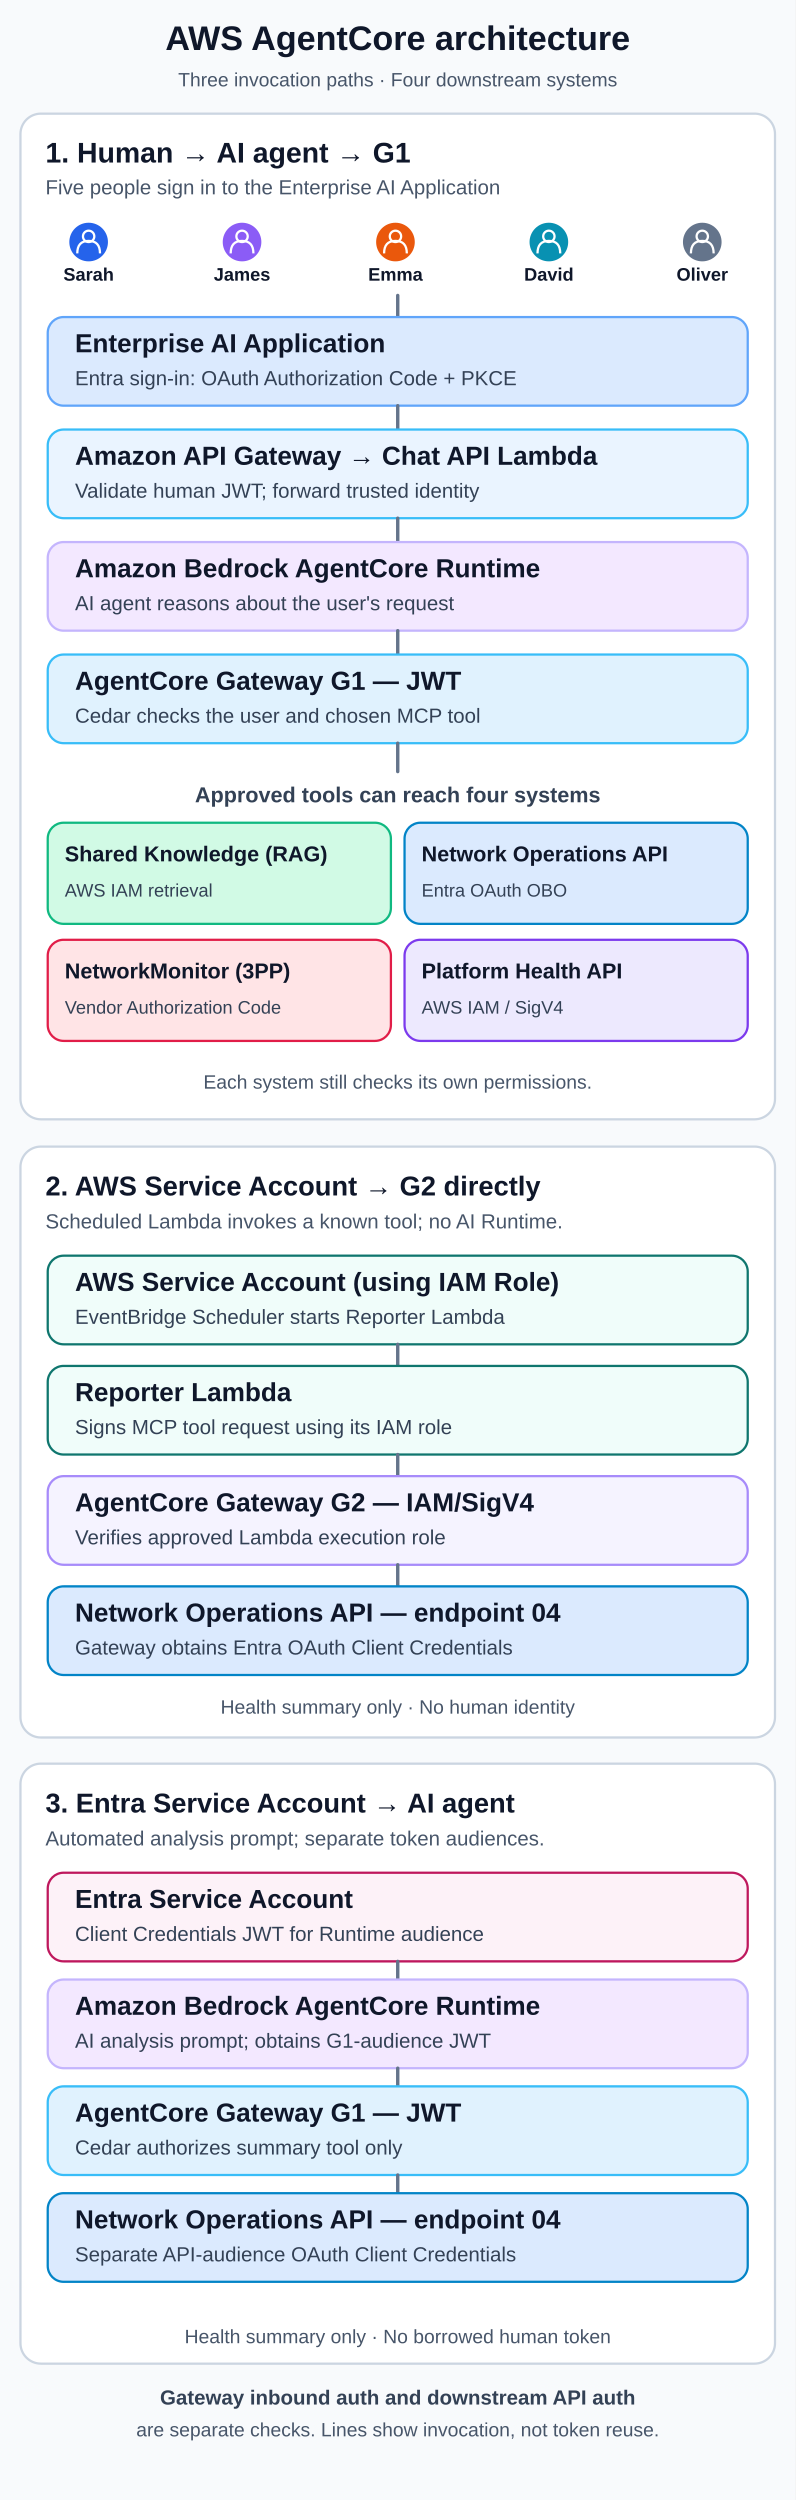
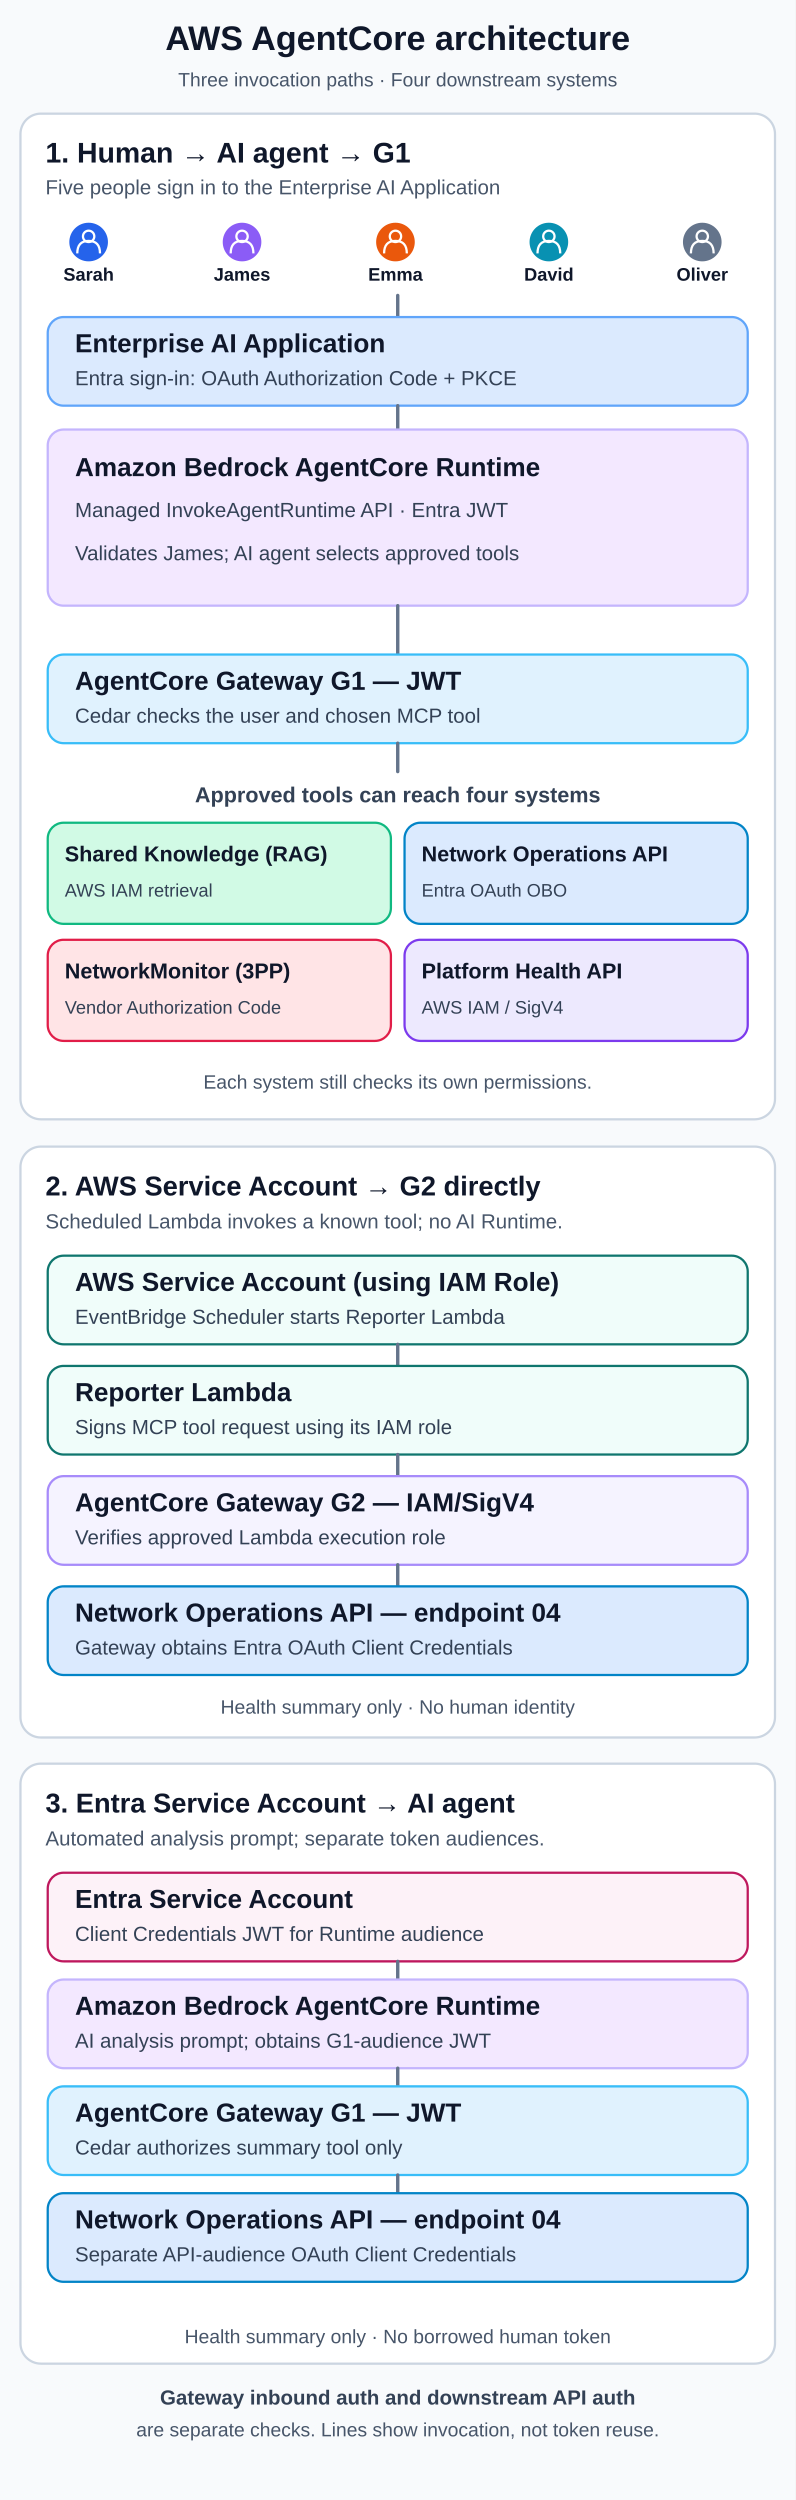
<svg xmlns="http://www.w3.org/2000/svg" width="700" height="2200" viewBox="0 0 700 2200" role="img" aria-labelledby="title desc">
  <rect x="0" y="0" width="700" height="2200" rx="0" fill="#f8fafc" stroke="none" stroke-width="2" />
  <text x="350" y="44" font-family="Arial,sans-serif" font-size="30" font-weight="700" fill="#0f172a" text-anchor="middle">AWS AgentCore architecture</text>
  <text x="350" y="76" font-family="Arial,sans-serif" font-size="17" font-weight="400" fill="#475569" text-anchor="middle">Three invocation paths · Four downstream systems</text>
  <rect x="18" y="100" width="664" height="885" rx="18" fill="#ffffff" stroke="#cbd5e1" stroke-width="2" />
  <text x="40" y="143" font-family="Arial,sans-serif" font-size="25" font-weight="700" fill="#0f172a" text-anchor="start">1. Human → AI agent → G1</text>
  <text x="40" y="171" font-family="Arial,sans-serif" font-size="18" font-weight="400" fill="#475569" text-anchor="start">Five people sign in to the Enterprise AI Application</text>
  <circle cx="78" cy="213" r="17" fill="#2563eb" />
  <circle cx="78" cy="208" r="5" fill="none" stroke="white" stroke-width="2" />
  <path d="M68 223 Q68 212 78 212 Q88 212 88 223" fill="none" stroke="white" stroke-width="2" />
  <text x="78" y="247" font-family="Arial,sans-serif" font-size="16" font-weight="600" fill="#0f172a" text-anchor="middle">Sarah</text>
  <circle cx="213" cy="213" r="17" fill="#8b5cf6" />
  <circle cx="213" cy="208" r="5" fill="none" stroke="white" stroke-width="2" />
  <path d="M203 223 Q203 212 213 212 Q223 212 223 223" fill="none" stroke="white" stroke-width="2" />
  <text x="213" y="247" font-family="Arial,sans-serif" font-size="16" font-weight="600" fill="#0f172a" text-anchor="middle">James</text>
  <circle cx="348" cy="213" r="17" fill="#ea580c" />
  <circle cx="348" cy="208" r="5" fill="none" stroke="white" stroke-width="2" />
  <path d="M338 223 Q338 212 348 212 Q358 212 358 223" fill="none" stroke="white" stroke-width="2" />
  <text x="348" y="247" font-family="Arial,sans-serif" font-size="16" font-weight="600" fill="#0f172a" text-anchor="middle">Emma</text>
  <circle cx="483" cy="213" r="17" fill="#0891b2" />
  <circle cx="483" cy="208" r="5" fill="none" stroke="white" stroke-width="2" />
  <path d="M473 223 Q473 212 483 212 Q493 212 493 223" fill="none" stroke="white" stroke-width="2" />
  <text x="483" y="247" font-family="Arial,sans-serif" font-size="16" font-weight="600" fill="#0f172a" text-anchor="middle">David</text>
  <circle cx="618" cy="213" r="17" fill="#64748b" />
  <circle cx="618" cy="208" r="5" fill="none" stroke="white" stroke-width="2" />
  <path d="M608 223 Q608 212 618 212 Q628 212 628 223" fill="none" stroke="white" stroke-width="2" />
  <text x="618" y="247" font-family="Arial,sans-serif" font-size="16" font-weight="600" fill="#0f172a" text-anchor="middle">Oliver</text>
  <path d="M350 260 L350 279" fill="none" stroke="#64748b" stroke-width="3" stroke-linecap="round" />
  <rect x="42" y="279" width="616" height="78" rx="14" fill="#dbeafe" stroke="#60a5fa" stroke-width="2" />
  <text x="66" y="310" font-family="Arial,sans-serif" font-size="23" font-weight="700" fill="#0f172a" text-anchor="start">Enterprise AI Application</text>
  <text x="66" y="339" font-family="Arial,sans-serif" font-size="18" font-weight="400" fill="#334155" text-anchor="start">Entra sign-in: OAuth Authorization Code + PKCE</text>
  <path d="M350 357 L350 378" fill="none" stroke="#64748b" stroke-width="3" stroke-linecap="round" />
-   <rect x="42" y="378" width="616" height="78" rx="14" fill="#eaf4ff" stroke="#38bdf8" stroke-width="2" />
-   <text x="66" y="409" font-family="Arial,sans-serif" font-size="23" font-weight="700" fill="#0f172a" text-anchor="start">Amazon API Gateway → Chat API Lambda</text>
-   <text x="66" y="438" font-family="Arial,sans-serif" font-size="18" font-weight="400" fill="#334155" text-anchor="start">Validate human JWT; forward trusted identity</text>
-   <path d="M350 456 L350 477" fill="none" stroke="#64748b" stroke-width="3" stroke-linecap="round" />
-   <rect x="42" y="477" width="616" height="78" rx="14" fill="#f3e8ff" stroke="#c4b5fd" stroke-width="2" />
-   <text x="66" y="508" font-family="Arial,sans-serif" font-size="23" font-weight="700" fill="#0f172a" text-anchor="start">Amazon Bedrock AgentCore Runtime</text>
-   <text x="66" y="537" font-family="Arial,sans-serif" font-size="18" font-weight="400" fill="#334155" text-anchor="start">AI agent reasons about the user's request</text>
-   <path d="M350 555 L350 576" fill="none" stroke="#64748b" stroke-width="3" stroke-linecap="round" />
+   <rect x="42" y="378" width="616" height="155" rx="14" fill="#f3e8ff" stroke="#c4b5fd" stroke-width="2" />
+   <text x="66" y="419" font-family="Arial,sans-serif" font-size="23" font-weight="700" fill="#0f172a" text-anchor="start">Amazon Bedrock AgentCore Runtime</text>
+   <text x="66" y="455" font-family="Arial,sans-serif" font-size="18" font-weight="400" fill="#334155" text-anchor="start">Managed InvokeAgentRuntime API · Entra JWT</text>
+   <text x="66" y="493" font-family="Arial,sans-serif" font-size="18" font-weight="400" fill="#334155" text-anchor="start">Validates James; AI agent selects approved tools</text>
+   <path d="M350 533 L350 576" fill="none" stroke="#64748b" stroke-width="3" stroke-linecap="round" />
  <rect x="42" y="576" width="616" height="78" rx="14" fill="#e0f2fe" stroke="#38bdf8" stroke-width="2" />
  <text x="66" y="607" font-family="Arial,sans-serif" font-size="23" font-weight="700" fill="#0f172a" text-anchor="start">AgentCore Gateway G1 — JWT</text>
  <text x="66" y="636" font-family="Arial,sans-serif" font-size="18" font-weight="400" fill="#334155" text-anchor="start">Cedar checks the user and chosen MCP tool</text>
  <path d="M350 654 L350 679" fill="none" stroke="#64748b" stroke-width="3" stroke-linecap="round" />
  <text x="350" y="706" font-family="Arial,sans-serif" font-size="19" font-weight="600" fill="#334155" text-anchor="middle">Approved tools can reach four systems</text>
  <rect x="42" y="724" width="302" height="89" rx="14" fill="#d1fae5" stroke="#10b981" stroke-width="2" />
  <text x="57" y="758" font-family="Arial,sans-serif" font-size="19" font-weight="700" fill="#0f172a" text-anchor="start">Shared Knowledge (RAG)</text>
  <text x="57" y="789" font-family="Arial,sans-serif" font-size="16" font-weight="400" fill="#334155" text-anchor="start">AWS IAM retrieval</text>
  <rect x="356" y="724" width="302" height="89" rx="14" fill="#dbeafe" stroke="#0284c7" stroke-width="2" />
  <text x="371" y="758" font-family="Arial,sans-serif" font-size="19" font-weight="700" fill="#0f172a" text-anchor="start">Network Operations API</text>
  <text x="371" y="789" font-family="Arial,sans-serif" font-size="16" font-weight="400" fill="#334155" text-anchor="start">Entra OAuth OBO</text>
  <rect x="42" y="827" width="302" height="89" rx="14" fill="#ffe4e6" stroke="#e11d48" stroke-width="2" />
  <text x="57" y="861" font-family="Arial,sans-serif" font-size="19" font-weight="700" fill="#0f172a" text-anchor="start">NetworkMonitor (3PP)</text>
  <text x="57" y="892" font-family="Arial,sans-serif" font-size="16" font-weight="400" fill="#334155" text-anchor="start">Vendor Authorization Code</text>
  <rect x="356" y="827" width="302" height="89" rx="14" fill="#ede9fe" stroke="#7c3aed" stroke-width="2" />
  <text x="371" y="861" font-family="Arial,sans-serif" font-size="19" font-weight="700" fill="#0f172a" text-anchor="start">Platform Health API</text>
  <text x="371" y="892" font-family="Arial,sans-serif" font-size="16" font-weight="400" fill="#334155" text-anchor="start">AWS IAM / SigV4</text>
  <text x="350" y="958" font-family="Arial,sans-serif" font-size="17" font-weight="400" fill="#475569" text-anchor="middle">Each system still checks its own permissions.</text>
  <rect x="18" y="1009" width="664" height="520" rx="18" fill="#ffffff" stroke="#cbd5e1" stroke-width="2" />
  <text x="40" y="1052" font-family="Arial,sans-serif" font-size="24" font-weight="700" fill="#0f172a" text-anchor="start">2. AWS Service Account → G2 directly</text>
  <text x="40" y="1081" font-family="Arial,sans-serif" font-size="18" font-weight="400" fill="#475569" text-anchor="start">Scheduled Lambda invokes a known tool; no AI Runtime.</text>
  <rect x="42" y="1105" width="616" height="78" rx="14" fill="#f0fdfa" stroke="#0f766e" stroke-width="2" />
  <text x="66" y="1136" font-family="Arial,sans-serif" font-size="23" font-weight="700" fill="#0f172a" text-anchor="start">AWS Service Account (using IAM Role)</text>
  <text x="66" y="1165" font-family="Arial,sans-serif" font-size="18" font-weight="400" fill="#334155" text-anchor="start">EventBridge Scheduler starts Reporter Lambda</text>
  <path d="M350 1183 L350 1202" fill="none" stroke="#64748b" stroke-width="3" stroke-linecap="round" />
  <rect x="42" y="1202" width="616" height="78" rx="14" fill="#f0fdfa" stroke="#0f766e" stroke-width="2" />
  <text x="66" y="1233" font-family="Arial,sans-serif" font-size="23" font-weight="700" fill="#0f172a" text-anchor="start">Reporter Lambda</text>
  <text x="66" y="1262" font-family="Arial,sans-serif" font-size="18" font-weight="400" fill="#334155" text-anchor="start">Signs MCP tool request using its IAM role</text>
  <path d="M350 1280 L350 1299" fill="none" stroke="#64748b" stroke-width="3" stroke-linecap="round" />
  <rect x="42" y="1299" width="616" height="78" rx="14" fill="#f5f3ff" stroke="#a78bfa" stroke-width="2" />
  <text x="66" y="1330" font-family="Arial,sans-serif" font-size="23" font-weight="700" fill="#0f172a" text-anchor="start">AgentCore Gateway G2 — IAM/SigV4</text>
  <text x="66" y="1359" font-family="Arial,sans-serif" font-size="18" font-weight="400" fill="#334155" text-anchor="start">Verifies approved Lambda execution role</text>
  <path d="M350 1377 L350 1396" fill="none" stroke="#64748b" stroke-width="3" stroke-linecap="round" />
  <rect x="42" y="1396" width="616" height="78" rx="14" fill="#dbeafe" stroke="#0284c7" stroke-width="2" />
  <text x="66" y="1427" font-family="Arial,sans-serif" font-size="23" font-weight="700" fill="#0f172a" text-anchor="start">Network Operations API — endpoint 04</text>
  <text x="66" y="1456" font-family="Arial,sans-serif" font-size="18" font-weight="400" fill="#334155" text-anchor="start">Gateway obtains Entra OAuth Client Credentials</text>
  <text x="350" y="1508" font-family="Arial,sans-serif" font-size="17" font-weight="400" fill="#475569" text-anchor="middle">Health summary only · No human identity</text>
  <rect x="18" y="1552" width="664" height="528" rx="18" fill="#ffffff" stroke="#cbd5e1" stroke-width="2" />
  <text x="40" y="1595" font-family="Arial,sans-serif" font-size="24" font-weight="700" fill="#0f172a" text-anchor="start">3. Entra Service Account → AI agent</text>
  <text x="40" y="1624" font-family="Arial,sans-serif" font-size="18" font-weight="400" fill="#475569" text-anchor="start">Automated analysis prompt; separate token audiences.</text>
  <rect x="42" y="1648" width="616" height="78" rx="14" fill="#fdf2f8" stroke="#be185d" stroke-width="2" />
  <text x="66" y="1679" font-family="Arial,sans-serif" font-size="23" font-weight="700" fill="#0f172a" text-anchor="start">Entra Service Account</text>
  <text x="66" y="1708" font-family="Arial,sans-serif" font-size="18" font-weight="400" fill="#334155" text-anchor="start">Client Credentials JWT for Runtime audience</text>
  <path d="M350 1726 L350 1742" fill="none" stroke="#64748b" stroke-width="3" stroke-linecap="round" />
  <rect x="42" y="1742" width="616" height="78" rx="14" fill="#f3e8ff" stroke="#c4b5fd" stroke-width="2" />
  <text x="66" y="1773" font-family="Arial,sans-serif" font-size="23" font-weight="700" fill="#0f172a" text-anchor="start">Amazon Bedrock AgentCore Runtime</text>
  <text x="66" y="1802" font-family="Arial,sans-serif" font-size="18" font-weight="400" fill="#334155" text-anchor="start">AI analysis prompt; obtains G1-audience JWT</text>
  <path d="M350 1820 L350 1836" fill="none" stroke="#64748b" stroke-width="3" stroke-linecap="round" />
  <rect x="42" y="1836" width="616" height="78" rx="14" fill="#e0f2fe" stroke="#38bdf8" stroke-width="2" />
  <text x="66" y="1867" font-family="Arial,sans-serif" font-size="23" font-weight="700" fill="#0f172a" text-anchor="start">AgentCore Gateway G1 — JWT</text>
  <text x="66" y="1896" font-family="Arial,sans-serif" font-size="18" font-weight="400" fill="#334155" text-anchor="start">Cedar authorizes summary tool only</text>
  <path d="M350 1914 L350 1930" fill="none" stroke="#64748b" stroke-width="3" stroke-linecap="round" />
  <rect x="42" y="1930" width="616" height="78" rx="14" fill="#dbeafe" stroke="#0284c7" stroke-width="2" />
  <text x="66" y="1961" font-family="Arial,sans-serif" font-size="23" font-weight="700" fill="#0f172a" text-anchor="start">Network Operations API — endpoint 04</text>
  <text x="66" y="1990" font-family="Arial,sans-serif" font-size="18" font-weight="400" fill="#334155" text-anchor="start">Separate API-audience OAuth Client Credentials</text>
  <text x="350" y="2062" font-family="Arial,sans-serif" font-size="17" font-weight="400" fill="#475569" text-anchor="middle">Health summary only · No borrowed human token</text>
  <text x="350" y="2116" font-family="Arial,sans-serif" font-size="18" font-weight="600" fill="#334155" text-anchor="middle">Gateway inbound auth and downstream API auth</text>
  <text x="350" y="2144" font-family="Arial,sans-serif" font-size="17" font-weight="400" fill="#475569" text-anchor="middle">are separate checks. Lines show invocation, not token reuse.</text>
</svg>
